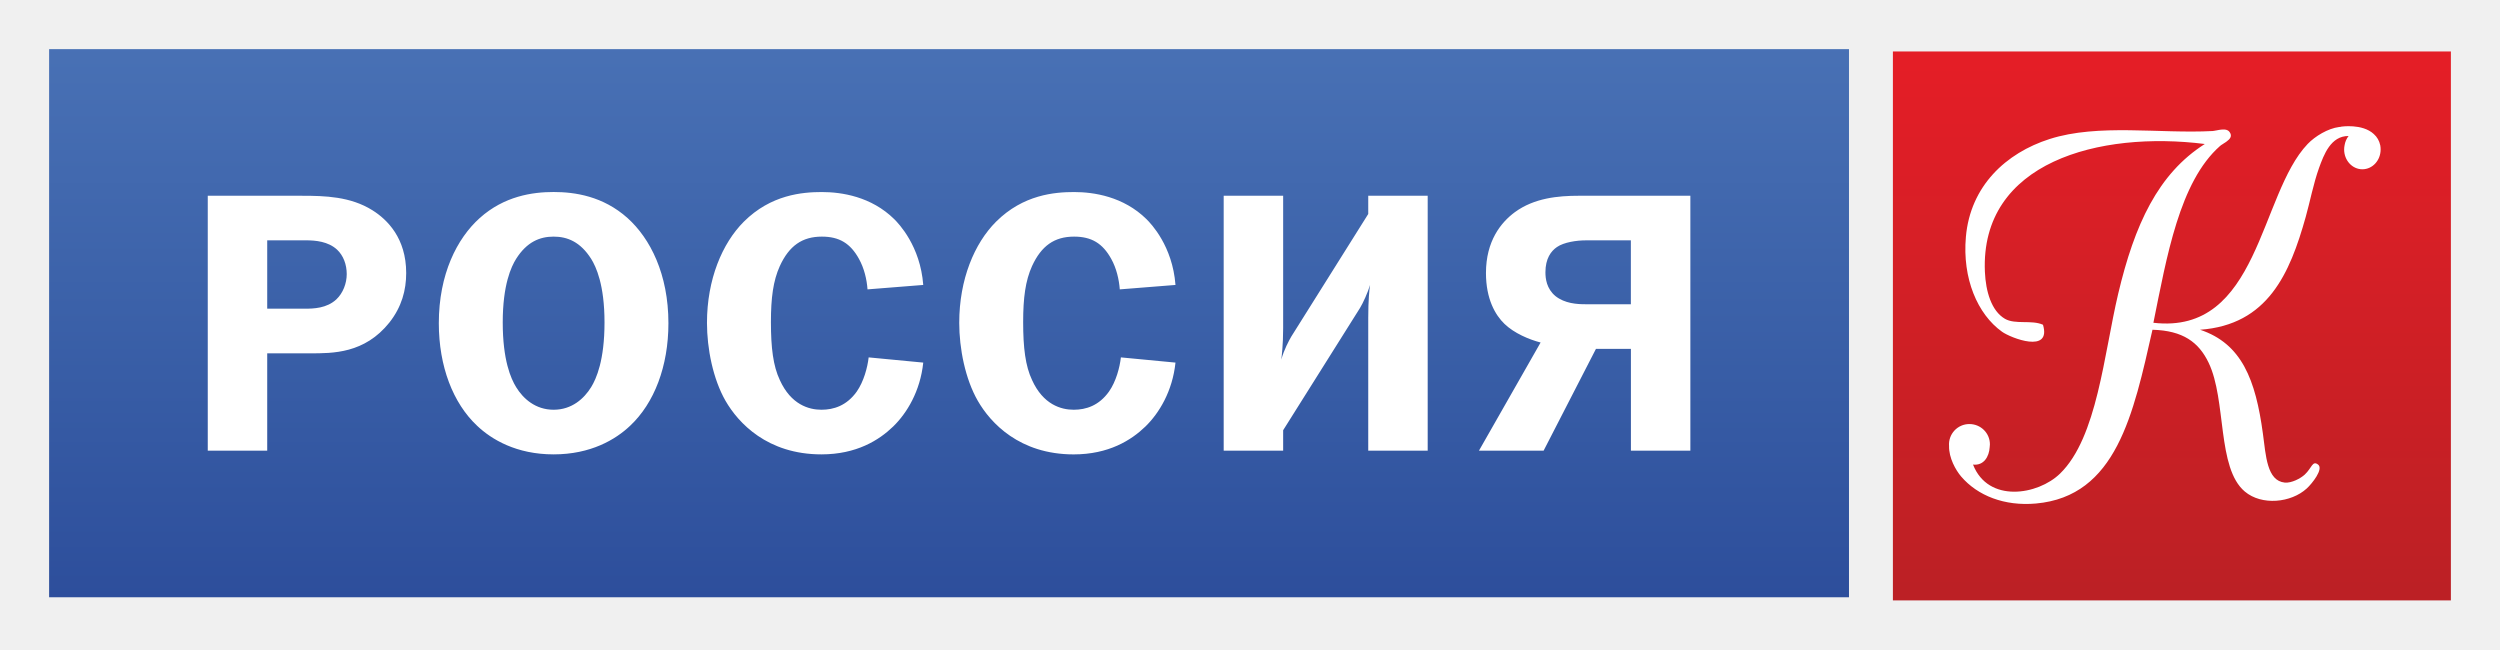
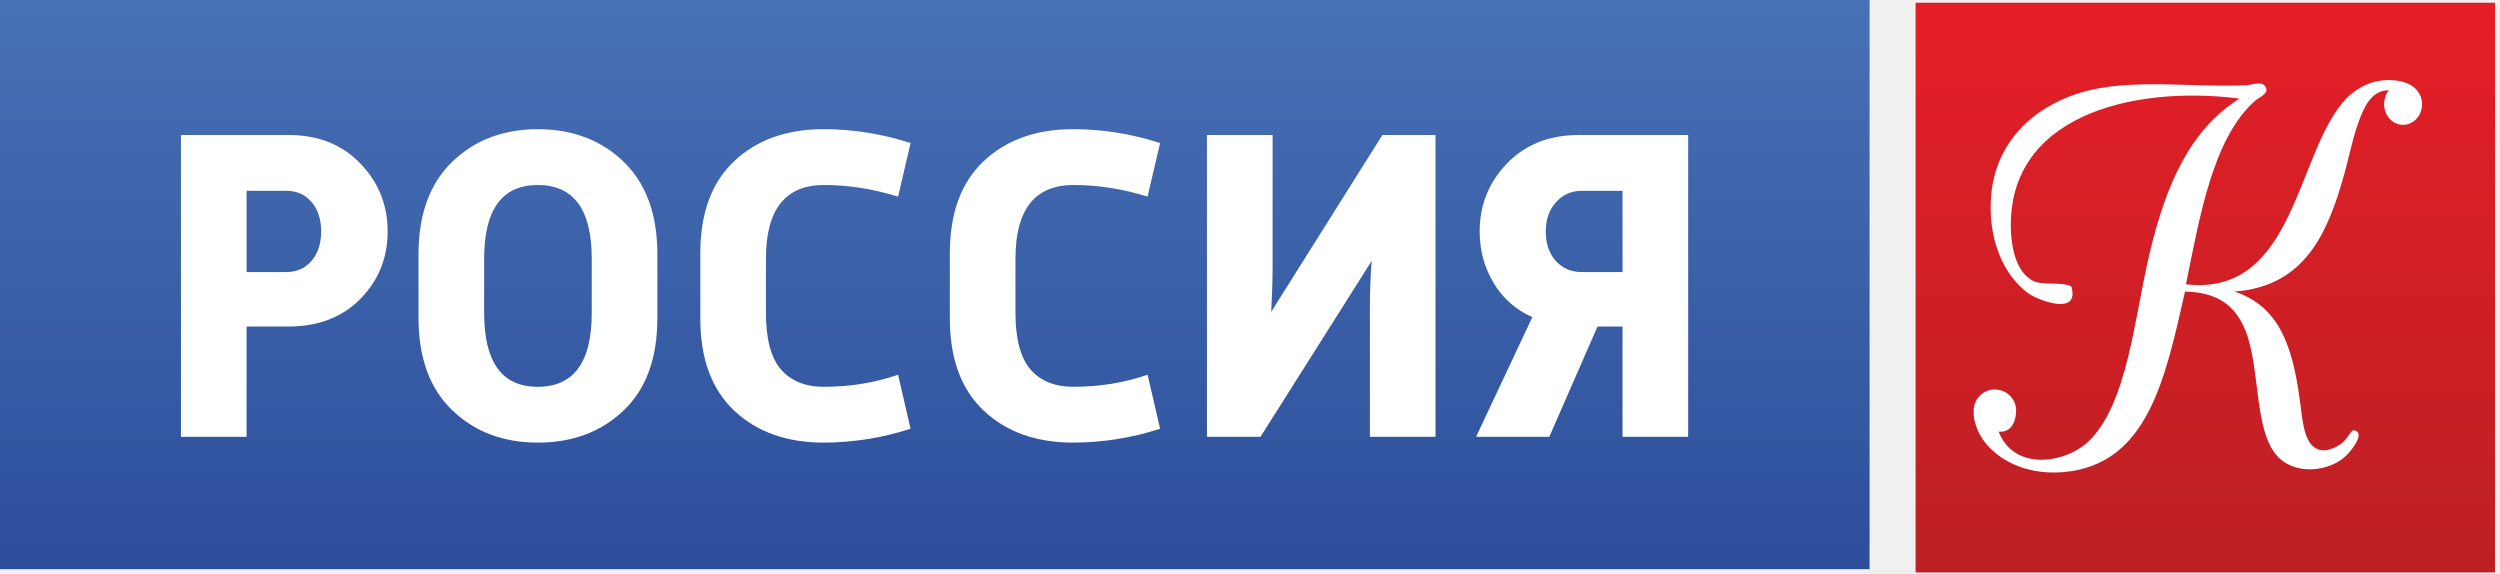
- <svg xmlns="http://www.w3.org/2000/svg" xmlns:xlink="http://www.w3.org/1999/xlink" viewBox="0 0 203.61 52.897">
-   <g transform="translate(-195.835 -348.538)">
-     <defs>
-       <path id="a" d="M350 352.732H395.445V397.435H350z" />
-     </defs>
-     <clipPath id="b">
-       <use xlink:href="#a" overflow="visible" width="595.28" height="841.89" />
-     </clipPath>
-     <linearGradient id="c" gradientUnits="userSpaceOnUse" x1=".007" y1="841.898" x2="1.007" y2="841.898" gradientTransform="matrix(0 42.7102 42.7102 0 -35584.891 353.51)">
-       <stop offset="0" stop-color="#E41E26" />
-       <stop offset="1" stop-color="#BC2025" />
+ <svg xmlns="http://www.w3.org/2000/svg" xmlns:xlink="http://www.w3.org/1999/xlink" viewBox="0 0 196 45">
+   <defs>
+     <path id="a" d="M0 0.732L45.445 0.732 45.445 45.435 0 45.435z" />
+     <linearGradient x1="50.041%" y1="2.409%" x2="50.041%" y2="97.951%" id="b">
+       <stop stop-color="#E41E26" offset="0%" />
+       <stop stop-color="#BC2025" offset="100%" />
    </linearGradient>
-     <path clip-path="url(#b)" fill="url(#c)" d="M350 352.732H395.445V397.435H350z" />
-   </g>
-   <g transform="translate(-195.835 -348.538)">
-     <defs>
-       <path id="d" d="M199.835 352.538H346.424V397.182H199.835z" />
-     </defs>
-     <clipPath id="e">
-       <use xlink:href="#d" overflow="visible" width="595.28" height="841.89" />
-     </clipPath>
-     <linearGradient id="f" gradientUnits="userSpaceOnUse" y1="841.891" x2="1" y2="841.891" gradientTransform="matrix(0 94.0467 94.0467 0 -78903.773 328.614)">
-       <stop offset="0" stop-color="#5481C1" />
-       <stop offset=".186" stop-color="#4C75B8" />
-       <stop offset=".547" stop-color="#375CA5" />
-       <stop offset="1" stop-color="#1E398D" />
+     <path id="d" d="M0.835 0.538L147.424 0.538 147.424 45.182 0.835 45.182z" />
+     <linearGradient x1="50.114%" y1="-53.588%" x2="50.114%" y2="157.071%" id="e">
+       <stop stop-color="#5481C1" offset="0%" />
+       <stop stop-color="#4C75B8" offset="18.6%" />
+       <stop stop-color="#375CA5" offset="54.7%" />
+       <stop stop-color="#1E398D" offset="100%" />
    </linearGradient>
-     <path clip-path="url(#e)" fill="url(#f)" d="M199.835 352.538H346.424V397.182H199.835z" />
-   </g>
-   <g transform="translate(-195.835 -348.538)">
-     <defs>
-       <path id="g" d="M0 0H595.28V841.89H0z" />
-     </defs>
-     <clipPath id="h">
-       <use xlink:href="#g" overflow="visible" width="595.28" height="841.89" />
-     </clipPath>
-     <path clip-path="url(#h)" clip-rule="evenodd" d="M389.697 360.399l.004.002a.139.139 0 0 1-.012-.041 1.65 1.65 0 0 0-.523-.906c-.938-.87-2.674-.599-2.674-.599l.016.009a4.898 4.898 0 0 1-.17.018c-.906.118-1.949.746-2.559 1.383-3.938 4.118-3.951 15.56-12.563 14.561 1.088-5.363 2.123-11.486 5.428-14.398.02-.015.037-.033.061-.047l.002-.005.063-.044c.006 0 .008-.003.012-.006.021-.014.043-.03.068-.043.002-.004.006-.007.012-.008.021-.016.045-.031.07-.047.025-.018.055-.034.082-.053.004-.002.01-.003.01-.005l.076-.051.012-.006.072-.055c.002 0 .002-.002.006-.002.27-.199.471-.436.23-.766-.092-.131-.234-.186-.395-.202-.043-.002-.086-.002-.127-.002-.205.002-.426.049-.619.086h-.006c-.02.004-.035.01-.051.01-.023.006-.045.008-.068.012a.14.14 0 0 0-.035.005l-.092.011c-4.305.23-9.295-.619-13.262.65-3.563 1.138-6.459 3.831-6.82 7.97-.299 3.386.945 6.298 2.943 7.726.715.512 4.038 1.808 3.336-.569-.93-.419-2.258.006-3.104-.487-1.096-.642-1.557-2.222-1.627-3.823-.387-8.954 9.34-11.493 17.91-10.412-3.807 2.42-5.721 6.56-7.055 12.202-1.168 4.937-1.709 11.699-4.732 14.64-1.805 1.758-5.857 2.424-7.09-.732.877.102 1.314-.648 1.357-1.42a1.43 1.43 0 0 0 .018-.23c0-.912-.744-1.651-1.67-1.651a1.656 1.656 0 0 0-1.656 1.791c-.024.955.537 1.961.988 2.487 1.338 1.56 3.525 2.422 6.082 2.195 6.553-.584 7.943-7.279 9.496-14.153 2.482.067 3.77 1.013 4.572 2.685 1.469 3.056.664 8.568 2.947 10.491 1.385 1.168 3.771.916 5.041-.244.443-.402 1.391-1.595.928-1.951-.463-.359-.508.279-1.084.813-.344.318-1.078.705-1.629.654-1.453-.143-1.539-2.192-1.781-3.986-.592-4.381-1.715-7.33-5.117-8.462 5.514-.402 7.309-4.563 8.604-9.19.344-1.22.627-2.713 1.084-3.987.393-1.077.953-2.613 2.406-2.603-.176.23-.277.479-.32.728a1.785 1.785 0 0 0-.041.37c0 .893.668 1.613 1.484 1.613.822 0 1.488-.72 1.488-1.613a1.627 1.627 0 0 0-.026-.313" fill="#ffffff" fill-rule="evenodd" />
-     <path clip-path="url(#h)" d="M226.165 365.661c-1.787-1.121-3.875-1.179-5.722-1.179h-7.687v20.759h4.842v-7.926h3.483c1.843 0 4.449.027 6.473-2.515.999-1.272 1.363-2.63 1.363-4.026 0-2.842-1.543-4.358-2.752-5.113m-2.937 7.261c-.788.728-1.847.757-2.575.757h-3.055v-5.568h3.151c.783 0 1.815.092 2.536.757.516.484.789 1.211.789 1.997-.001.754-.302 1.542-.846 2.057m17.696-8.746c-1.727 0-4.025.333-6.019 2.121-1.85 1.662-3.331 4.571-3.331 8.565 0 3.509 1.151 6.506 3.118 8.351 1.179 1.12 3.205 2.331 6.232 2.331 3.025 0 5.053-1.211 6.232-2.331 1.967-1.845 3.118-4.842 3.118-8.351 0-3.994-1.479-6.903-3.329-8.565-1.998-1.788-4.296-2.121-6.021-2.121m3.059 15.889c-.579.939-1.575 1.844-3.059 1.844-1.48 0-2.482-.905-3.055-1.844-.425-.693-1.089-2.175-1.089-5.265 0-3.087.692-4.54 1.089-5.178.877-1.388 1.935-1.813 3.055-1.813 1.121 0 2.178.425 3.059 1.813.394.638 1.086 2.091 1.086 5.178 0 3.09-.664 4.572-1.086 5.265m18.785-12.256c1.42 0 2.326.544 3.025 1.813.422.759.639 1.666.696 2.484l4.539-.361c-.242-3.181-1.998-4.994-2.36-5.356-1.875-1.849-4.296-2.21-5.9-2.21-1.576 0-4.146.209-6.357 2.419-1.752 1.755-2.997 4.69-2.997 8.234 0 2.086.487 4.569 1.512 6.354 1.031 1.786 3.393 4.358 7.809 4.358 2.846 0 4.691-1.151 5.842-2.268 1.121-1.09 2.209-2.877 2.451-5.207l-4.446-.424c-.093.817-.398 1.967-.97 2.784-.819 1.15-1.879 1.48-2.877 1.48-1.028 0-2.481-.42-3.387-2.416-.545-1.153-.726-2.633-.726-4.724 0-1.965.181-3.358.726-4.566.756-1.64 1.815-2.394 3.42-2.394m20.543 0c1.418 0 2.326.544 3.027 1.813.424.759.635 1.668.696 2.484l4.537-.361c-.242-3.181-1.996-4.994-2.36-5.356-1.877-1.849-4.296-2.21-5.9-2.21-1.576 0-4.145.209-6.357 2.419-1.756 1.755-2.995 4.69-2.995 8.234 0 2.086.485 4.569 1.514 6.354 1.027 1.786 3.387 4.36 7.807 4.36 2.845 0 4.689-1.153 5.842-2.27 1.119-1.09 2.207-2.877 2.449-5.207l-4.447-.424c-.09.817-.395 1.969-.969 2.784-.819 1.15-1.875 1.48-2.875 1.48-1.03 0-2.483-.42-3.389-2.416-.545-1.153-.726-2.633-.726-4.724 0-1.965.181-3.358.726-4.566.756-1.64 1.815-2.394 3.42-2.394m23.96-1.845l-6.268 9.985c-.178.304-.604 1.09-.813 1.878.027-.273.15-1.15.15-2.572v-10.773h-4.843v20.761h4.843v-1.666l6.26-9.957c.244-.395.639-1.271.82-1.876-.059.362-.15 1.239-.15 2.696v10.803h4.842v-20.761h-4.842v1.482zm17.153-1.483c-1.695 0-3.631.182-5.205 1.331-1.148.844-2.361 2.361-2.361 4.961 0 2.119.758 3.423 1.512 4.147.789.759 1.998 1.27 2.938 1.513l-5.021 8.809h5.266l4.264-8.293h2.846v8.293h4.842v-20.761h-9.081zm4.236 8.835h-3.723c-.664 0-1.662-.061-2.42-.664-.727-.606-.816-1.425-.816-1.938 0-1.122.453-1.724.939-2.057.572-.393 1.602-.544 2.359-.544h3.66v5.203z" fill="#ffffff" />
+   </defs>
+   <g transform="translate(-1 -1)" fill="none" fill-rule="evenodd">
+     <g transform="translate(151.165 .462)">
+       <mask id="c" fill="#fff">
+         <use xlink:href="#a" />
+       </mask>
+       <path fill="url(#b)" mask="url(#c)" d="M0 0.732L45.445 0.732 45.445 45.435 0 45.435z" />
+     </g>
+     <g transform="translate(.165 .462)">
+       <mask id="f" fill="#fff">
+         <use xlink:href="#d" />
+       </mask>
+       <path fill="url(#e)" mask="url(#f)" d="M0.835 0.538L147.424 0.538 147.424 45.182 0.835 45.182z" />
+     </g>
+     <path d="M190.862 8.861l.004.002a.139.139 0 0 1-.012-.041 1.65 1.65 0 0 0-.523-.906c-.938-.87-2.674-.599-2.674-.599l.016.009a4.898 4.898 0 0 1-.17.018c-.906.118-1.949.746-2.559 1.383-3.938 4.118-3.951 15.56-12.563 14.561 1.088-5.363 2.123-11.486 5.428-14.398.02-.015.037-.033.061-.047l.002-.005.063-.044c.006 0 .008-.003.012-.006.021-.014.043-.03.068-.043.002-.004.006-.007.012-.008.021-.016.045-.031.07-.047.025-.018.055-.034.082-.053.004-.002.01-.003.01-.005l.076-.051.012-.006.072-.055c.002 0 .002-.002.006-.002.27-.199.471-.436.23-.766-.092-.131-.234-.186-.395-.202-.043-.002-.086-.002-.127-.002-.205.002-.426.049-.619.086h-.006c-.02.004-.035.01-.051.01-.023.006-.045.008-.068.012a.14.14 0 0 0-.035.005l-.092.011c-4.305.23-9.295-.619-13.262.65-3.563 1.138-6.459 3.831-6.82 7.97-.299 3.386.945 6.298 2.943 7.726.715.512 4.038 1.808 3.336-.569-.93-.419-2.258.006-3.104-.487-1.096-.642-1.557-2.222-1.627-3.823-.387-8.954 9.34-11.493 17.91-10.412-3.807 2.42-5.721 6.56-7.055 12.202-1.168 4.937-1.709 11.699-4.732 14.64-1.805 1.758-5.857 2.424-7.09-.732.877.102 1.314-.648 1.357-1.42a1.43 1.43 0 0 0 .018-.23c0-.912-.744-1.651-1.67-1.651a1.656 1.656 0 0 0-1.656 1.791c-.024.955.537 1.961.988 2.487 1.338 1.56 3.525 2.422 6.082 2.195 6.553-.584 7.943-7.279 9.496-14.153 2.482.067 3.77 1.013 4.572 2.685 1.469 3.056.664 8.568 2.947 10.491 1.385 1.168 3.771.916 5.041-.244.443-.402 1.391-1.595.928-1.951-.463-.359-.508.279-1.084.813-.344.318-1.078.705-1.629.654-1.453-.143-1.539-2.192-1.781-3.986-.592-4.381-1.715-7.33-5.117-8.462 5.514-.402 7.309-4.563 8.604-9.19.344-1.22.627-2.713 1.084-3.987.393-1.077.953-2.613 2.406-2.603-.176.23-.277.479-.32.728-.027.122-.04.246-.041.37 0 .893.668 1.613 1.484 1.613.822 0 1.488-.72 1.488-1.613a1.627 1.627 0 0 0-.026-.313" fill="#FFF" />
+     <path d="M15.187 35.244v-23.66h8.435c2.31 0 4.182.74 5.617 2.222 1.435 1.482 2.152 3.26 2.152 5.338 0 2.076-.711 3.838-2.134 5.285-1.424 1.446-3.302 2.17-5.635 2.17h-3.29v8.645h-5.145zm5.145-12.915h3.115c.816 0 1.476-.291 1.977-.875.502-.584.753-1.354.753-2.31 0-.957-.251-1.727-.753-2.31-.501-.583-1.16-.875-1.977-.875h-3.115v6.37zm13.48 3.605V20.93c0-3.127.882-5.542 2.643-7.245 1.762-1.703 3.996-2.555 6.703-2.555 2.73 0 4.976.852 6.737 2.555 1.762 1.703 2.643 4.118 2.643 7.245v5.005c0 3.15-.881 5.565-2.643 7.245-1.761 1.68-4.007 2.52-6.737 2.52-2.707 0-4.941-.846-6.703-2.537-1.761-1.692-2.642-4.101-2.642-7.228l-.001-.001zm9.346 5.39c2.823 0 4.235-1.925 4.235-5.775v-4.27c0-3.85-1.412-5.775-4.235-5.775-2.8 0-4.2 1.925-4.2 5.775v4.27c0 3.85 1.4 5.775 4.2 5.775zm28.251-.945l.98 4.235a22.071 22.071 0 0 1-6.824 1.085c-2.894 0-5.228-.834-7-2.503-1.774-1.668-2.66-4.077-2.66-7.228v-5.11c0-3.149.886-5.558 2.66-7.226 1.772-1.669 4.106-2.503 7-2.503 2.31 0 4.584.362 6.824 1.085l-.98 4.2c-1.96-.607-3.897-.91-5.81-.91-3.033 0-4.55 1.925-4.55 5.775v4.234c0 2.054.391 3.536 1.173 4.446.781.91 1.907 1.365 3.377 1.365 2.053 0 3.99-.315 5.81-.945zm19.563 0l.98 4.235a22.071 22.071 0 0 1-6.825 1.085c-2.894 0-5.227-.834-7-2.503-1.773-1.668-2.66-4.077-2.66-7.228v-5.11c0-3.149.887-5.558 2.66-7.226 1.773-1.669 4.106-2.503 7-2.503 2.31 0 4.585.362 6.824 1.085l-.98 4.2c-1.96-.607-3.896-.91-5.81-.91-3.032 0-4.549 1.925-4.549 5.775v4.234c0 2.054.391 3.536 1.173 4.446.781.91 1.907 1.365 3.376 1.365 2.054 0 3.99-.315 5.81-.945h.001zm22.572-18.795v23.66H108.4v-10.08c0-1.26.047-2.497.14-3.71l-8.715 13.79h-4.2v-23.66h5.146v10.255c0 1.073-.035 2.275-.106 3.605l8.716-13.86h4.163zm19.808 0v23.66h-5.146v-8.645h-1.96l-3.78 8.645h-5.74l4.41-9.38a6.582 6.582 0 0 1-3.045-2.695c-.723-1.214-1.085-2.555-1.085-4.025 0-2.077.718-3.856 2.153-5.338 1.435-1.481 3.308-2.222 5.618-2.222h8.575zm-8.33 10.745h3.185v-6.37h-3.186c-.816 0-1.493.298-2.03.892-.536.595-.804 1.36-.804 2.293 0 .957.262 1.726.787 2.31.525.584 1.207.875 2.047.875h.001z" fill="#FFF" fill-rule="nonzero" />
  </g>
</svg>
